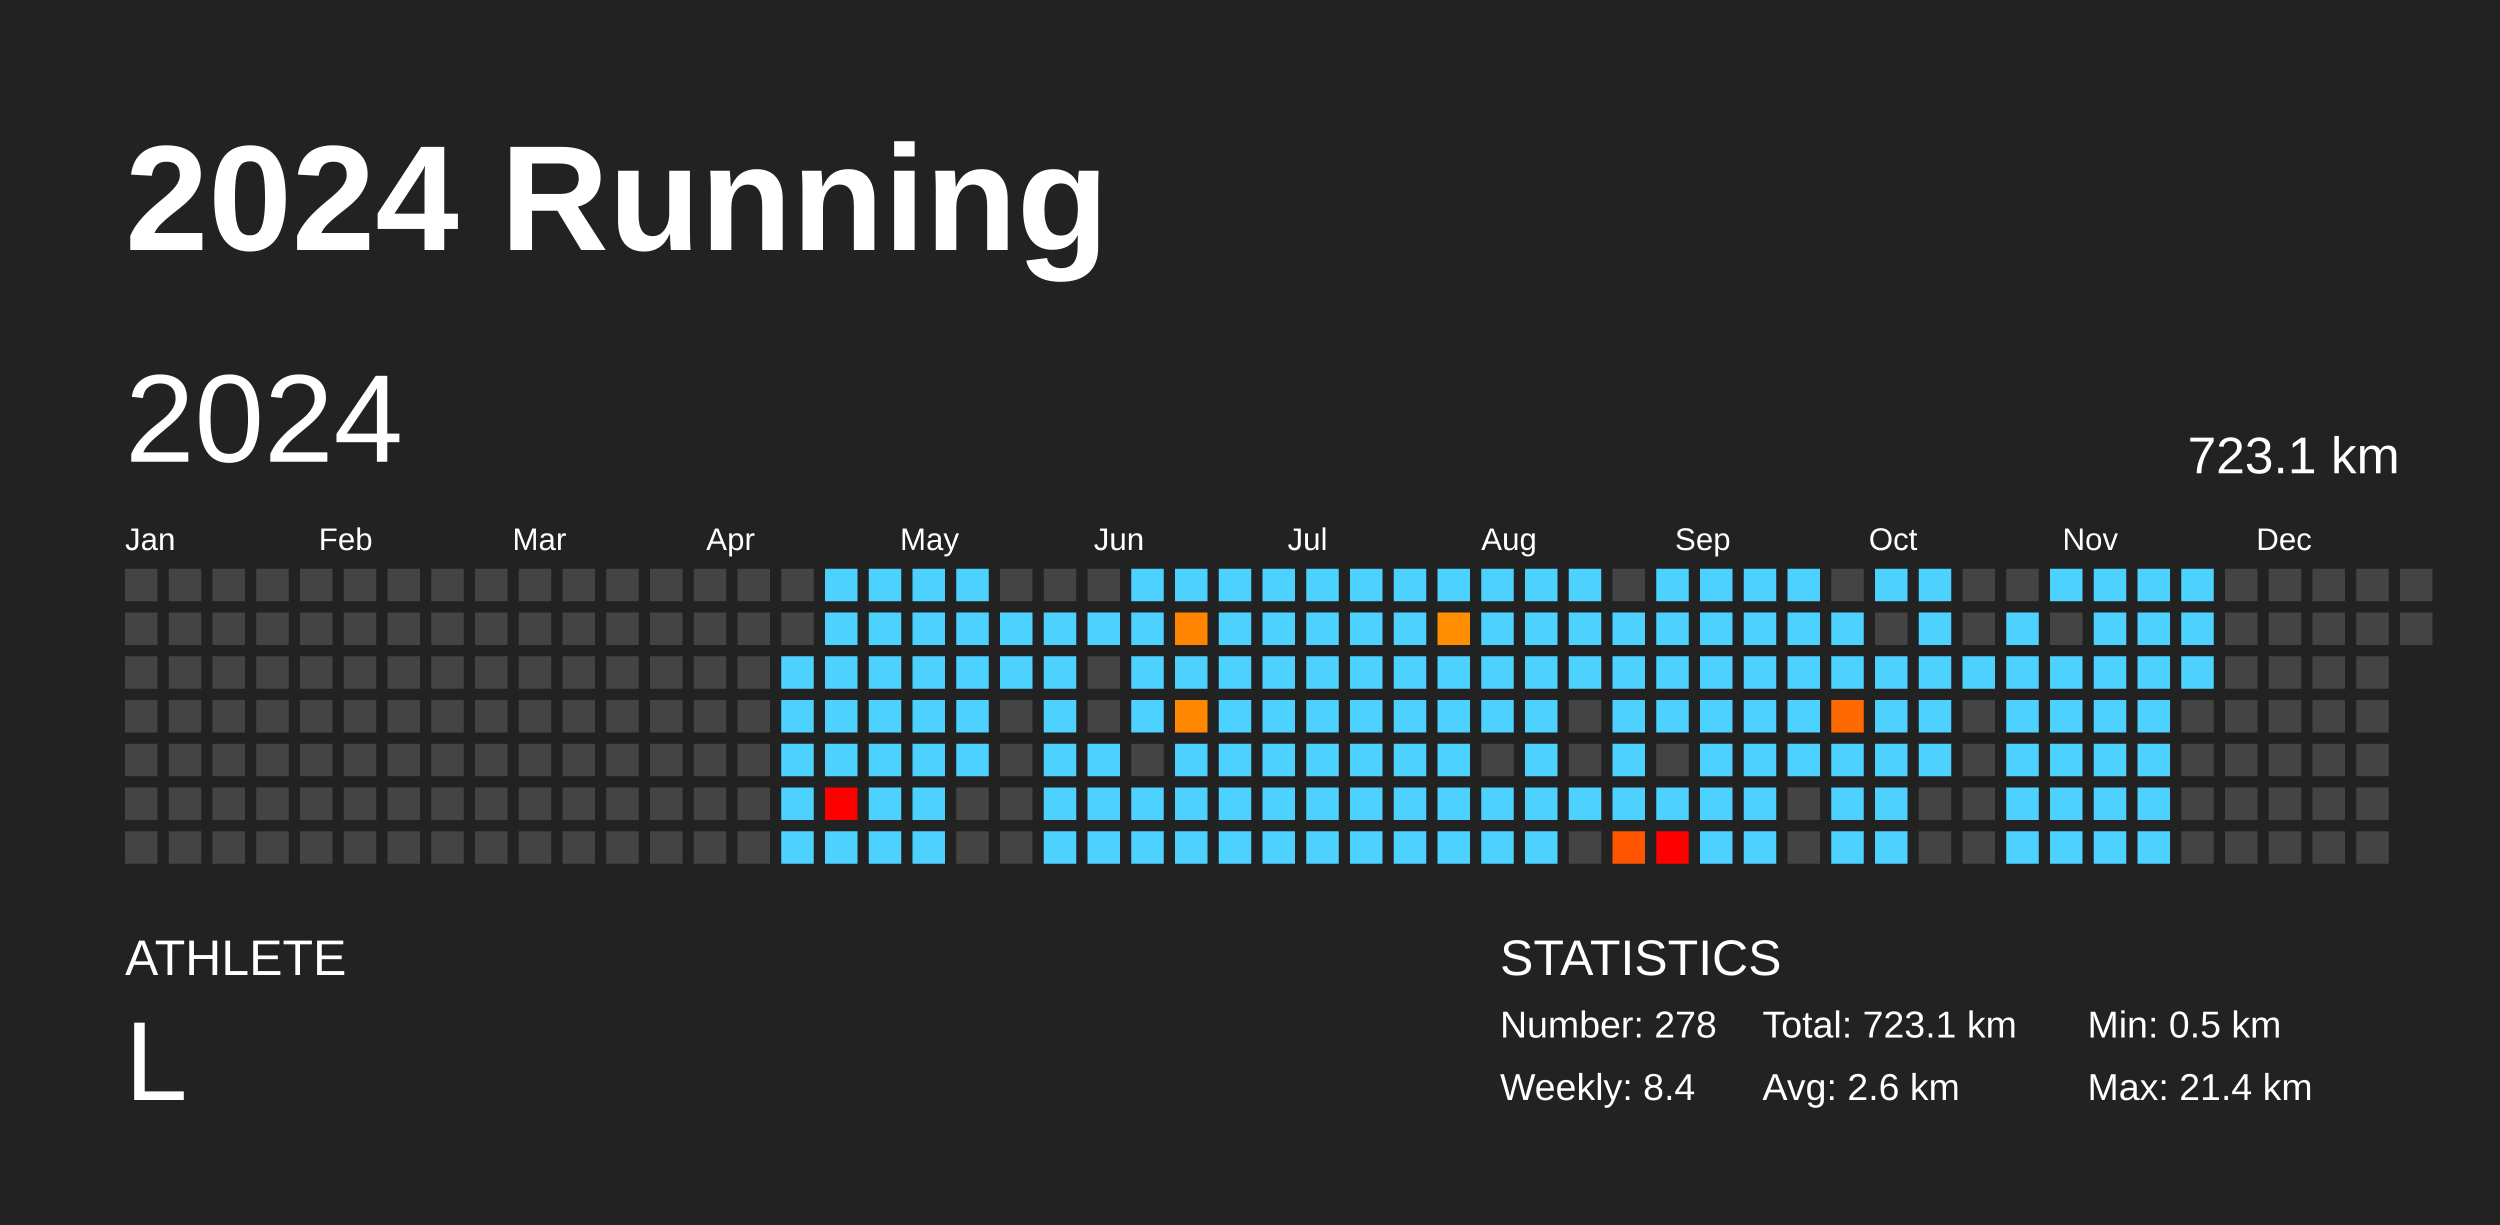
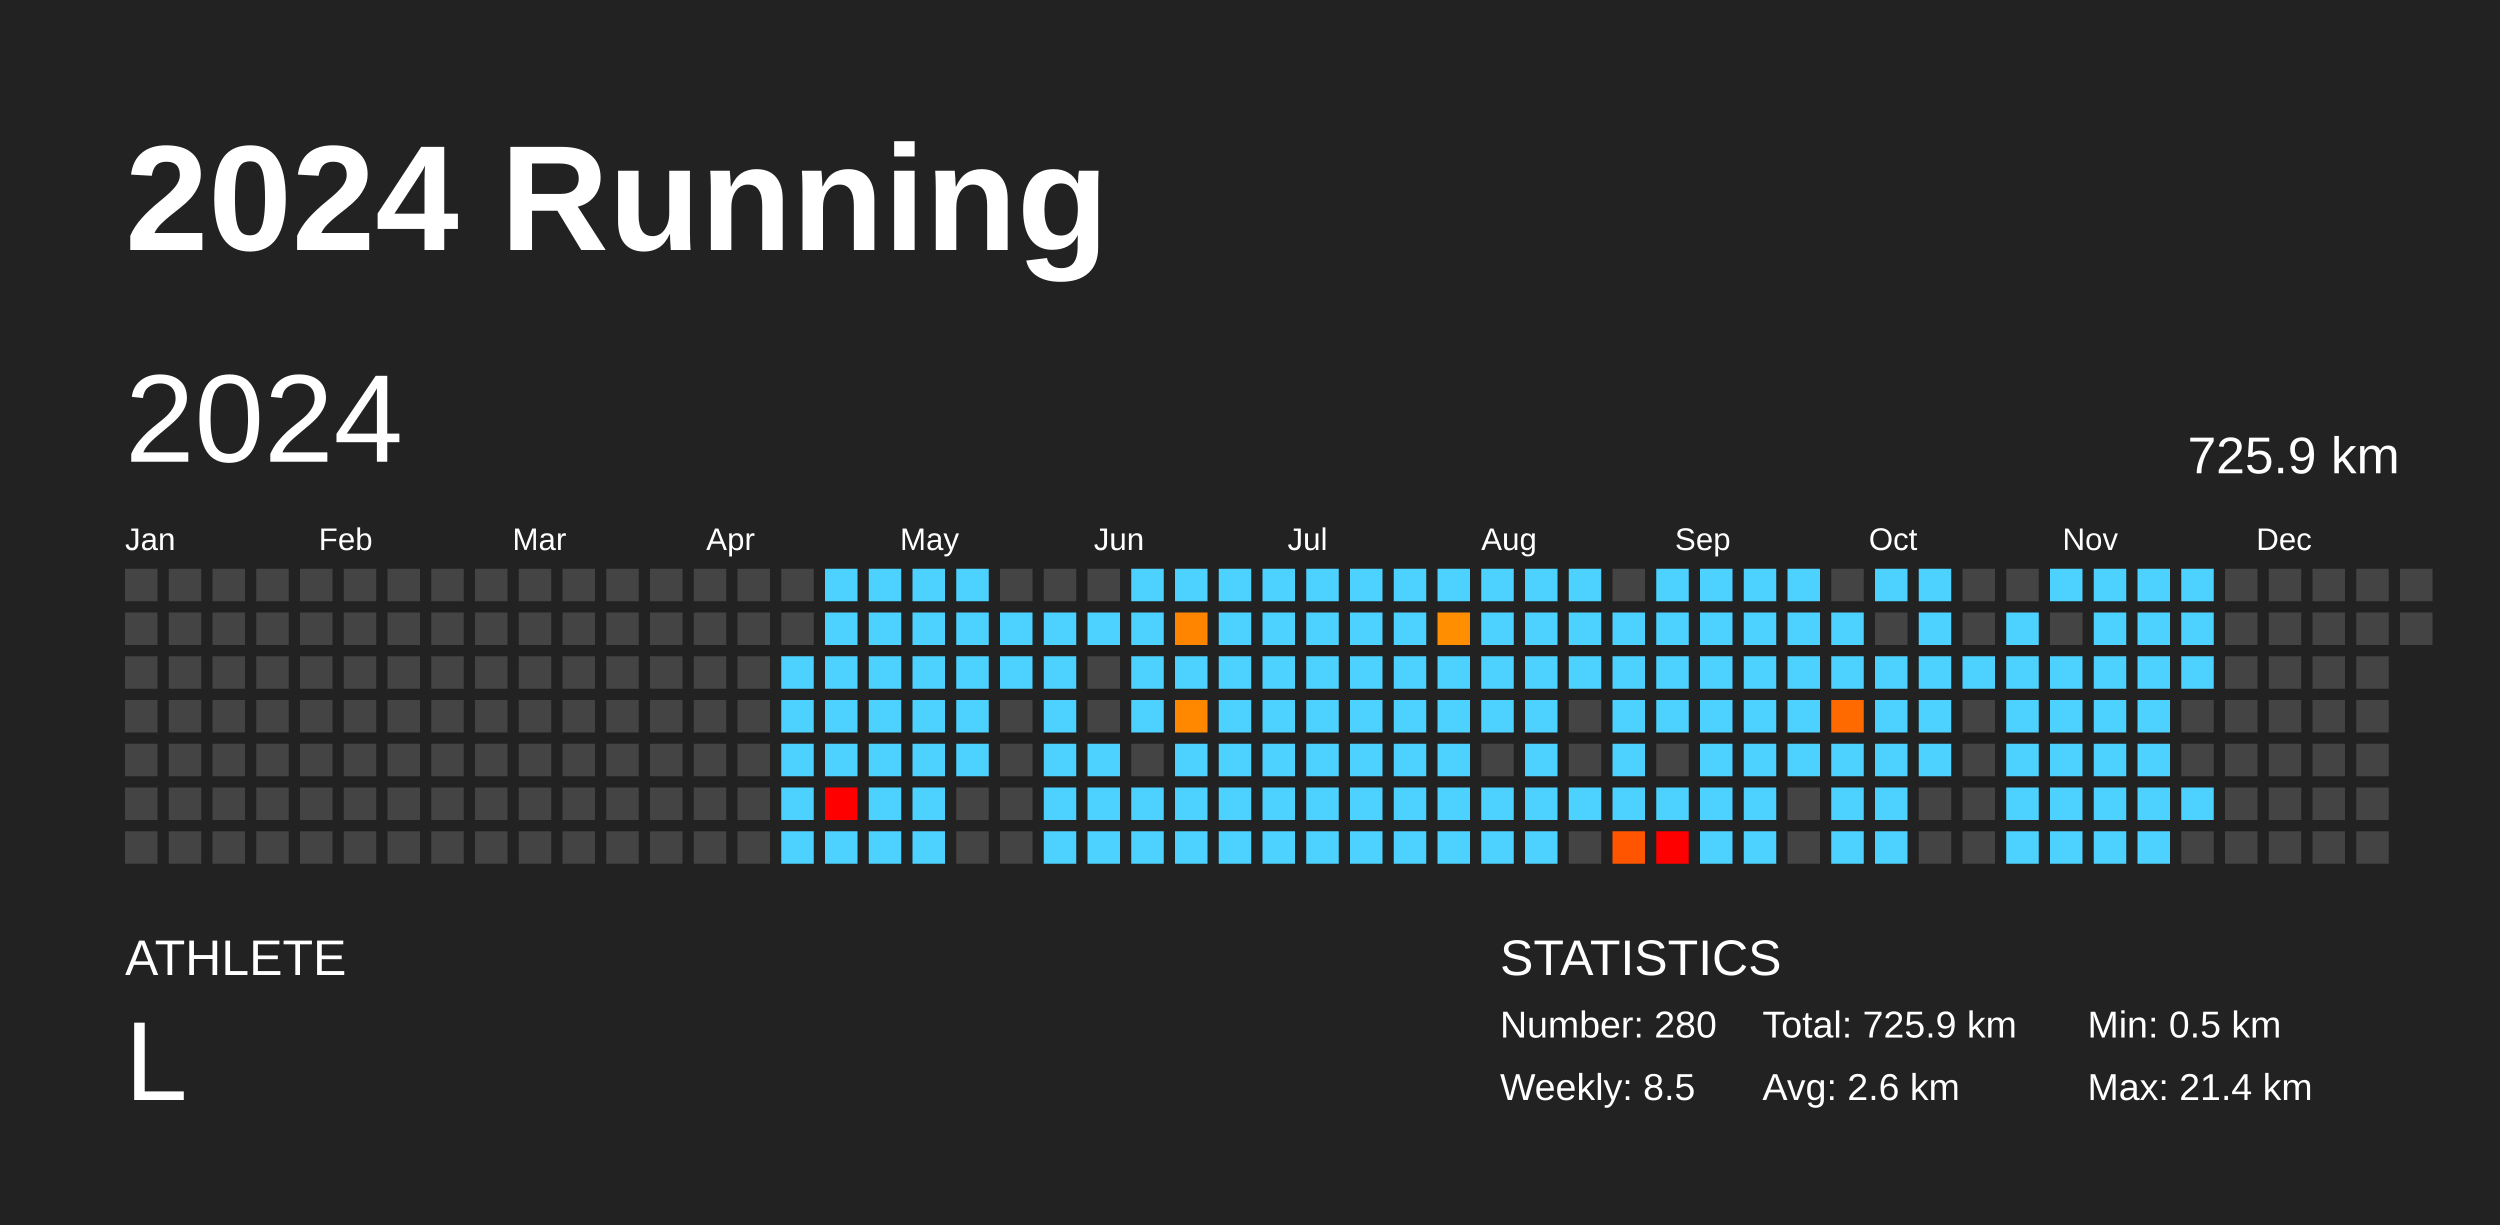
<svg xmlns="http://www.w3.org/2000/svg" baseProfile="full" height="98mm" version="1.1" viewBox="0,0,200,98" width="200mm">
  <defs />
  <rect fill="#222222" height="98" width="200" x="0" y="0" />
  <text fill="#FFFFFF" style="font-size:12px; font-family:Arial; font-weight:bold;" x="10" y="20">2024 Running</text>
  <text fill="#FFFFFF" style="font-size:4px; font-family:Arial" x="10" y="78">ATHLETE</text>
  <text fill="#FFFFFF" style="font-size:9px; font-family:Arial" x="10" y="88">L</text>
  <text fill="#FFFFFF" style="font-size:4px; font-family:Arial" x="120" y="78">STATISTICS</text>
-   <text fill="#FFFFFF" style="font-size:3px; font-family:Arial" x="120" y="83">Number: 278</text>
-   <text fill="#FFFFFF" style="font-size:3px; font-family:Arial" x="120" y="88">Weekly: 8.4</text>
-   <text fill="#FFFFFF" style="font-size:3px; font-family:Arial" x="141" y="83">Total: 723.1 km</text>
+   <text fill="#FFFFFF" style="font-size:3px; font-family:Arial" x="120" y="83">Number: 280</text>
+   <text fill="#FFFFFF" style="font-size:3px; font-family:Arial" x="120" y="88">Weekly: 8.5</text>
+   <text fill="#FFFFFF" style="font-size:3px; font-family:Arial" x="141" y="83">Total: 725.9 km</text>
  <text fill="#FFFFFF" style="font-size:3px; font-family:Arial" x="141" y="88">Avg: 2.6 km</text>
  <text fill="#FFFFFF" style="font-size:3px; font-family:Arial" x="167" y="83">Min: 0.5 km</text>
  <text fill="#FFFFFF" style="font-size:3px; font-family:Arial" x="167" y="88">Max: 21.4 km</text>
  <text dominant-baseline="hanging" fill="#FFFFFF" style="font-size:10.0px; font-family:Arial;" x="10" y="30">2024</text>
-   <text dominant-baseline="hanging" fill="#FFFFFF" style="font-size:4.125px; font-family:Arial;" x="175" y="35">723.1 km</text>
+   <text dominant-baseline="hanging" fill="#FFFFFF" style="font-size:4.125px; font-family:Arial;" x="175" y="35">725.9 km</text>
  <text fill="#FFFFFF" style="font-size:2.5px; font-family:Arial" x="10.0" y="44">Jan</text>
  <text fill="#FFFFFF" style="font-size:2.5px; font-family:Arial" x="25.5" y="44">Feb</text>
  <text fill="#FFFFFF" style="font-size:2.5px; font-family:Arial" x="41.0" y="44">Mar</text>
  <text fill="#FFFFFF" style="font-size:2.5px; font-family:Arial" x="56.5" y="44">Apr</text>
  <text fill="#FFFFFF" style="font-size:2.5px; font-family:Arial" x="72.0" y="44">May</text>
  <text fill="#FFFFFF" style="font-size:2.5px; font-family:Arial" x="87.5" y="44">Jun</text>
  <text fill="#FFFFFF" style="font-size:2.5px; font-family:Arial" x="103.0" y="44">Jul</text>
  <text fill="#FFFFFF" style="font-size:2.5px; font-family:Arial" x="118.5" y="44">Aug</text>
  <text fill="#FFFFFF" style="font-size:2.5px; font-family:Arial" x="134.0" y="44">Sep</text>
  <text fill="#FFFFFF" style="font-size:2.5px; font-family:Arial" x="149.5" y="44">Oct</text>
  <text fill="#FFFFFF" style="font-size:2.5px; font-family:Arial" x="165.0" y="44">Nov</text>
  <text fill="#FFFFFF" style="font-size:2.5px; font-family:Arial" x="180.5" y="44">Dec</text>
  <rect fill="#444444" height="2.6" width="2.6" x="10.0" y="45.5" />
  <rect fill="#444444" height="2.6" width="2.6" x="10.0" y="49.0" />
  <rect fill="#444444" height="2.6" width="2.6" x="10.0" y="52.5" />
  <rect fill="#444444" height="2.6" width="2.6" x="10.0" y="56.0" />
  <rect fill="#444444" height="2.6" width="2.6" x="10.0" y="59.5" />
  <rect fill="#444444" height="2.6" width="2.6" x="10.0" y="63.0" />
  <rect fill="#444444" height="2.6" width="2.6" x="10.0" y="66.5" />
  <rect fill="#444444" height="2.6" width="2.6" x="13.5" y="45.5" />
  <rect fill="#444444" height="2.6" width="2.6" x="13.5" y="49.0" />
  <rect fill="#444444" height="2.6" width="2.6" x="13.5" y="52.5" />
  <rect fill="#444444" height="2.6" width="2.6" x="13.5" y="56.0" />
  <rect fill="#444444" height="2.6" width="2.6" x="13.5" y="59.5" />
  <rect fill="#444444" height="2.6" width="2.6" x="13.5" y="63.0" />
  <rect fill="#444444" height="2.6" width="2.6" x="13.5" y="66.5" />
  <rect fill="#444444" height="2.6" width="2.6" x="17.0" y="45.5" />
  <rect fill="#444444" height="2.6" width="2.6" x="17.0" y="49.0" />
  <rect fill="#444444" height="2.6" width="2.6" x="17.0" y="52.5" />
  <rect fill="#444444" height="2.6" width="2.6" x="17.0" y="56.0" />
  <rect fill="#444444" height="2.6" width="2.6" x="17.0" y="59.5" />
  <rect fill="#444444" height="2.6" width="2.6" x="17.0" y="63.0" />
  <rect fill="#444444" height="2.6" width="2.6" x="17.0" y="66.5" />
  <rect fill="#444444" height="2.6" width="2.6" x="20.5" y="45.5" />
  <rect fill="#444444" height="2.6" width="2.6" x="20.5" y="49.0" />
  <rect fill="#444444" height="2.6" width="2.6" x="20.5" y="52.5" />
  <rect fill="#444444" height="2.6" width="2.6" x="20.5" y="56.0" />
  <rect fill="#444444" height="2.6" width="2.6" x="20.5" y="59.5" />
  <rect fill="#444444" height="2.6" width="2.6" x="20.5" y="63.0" />
  <rect fill="#444444" height="2.6" width="2.6" x="20.5" y="66.5" />
  <rect fill="#444444" height="2.6" width="2.6" x="24.0" y="45.5" />
  <rect fill="#444444" height="2.6" width="2.6" x="24.0" y="49.0" />
  <rect fill="#444444" height="2.6" width="2.6" x="24.0" y="52.5" />
  <rect fill="#444444" height="2.6" width="2.6" x="24.0" y="56.0" />
  <rect fill="#444444" height="2.6" width="2.6" x="24.0" y="59.5" />
  <rect fill="#444444" height="2.6" width="2.6" x="24.0" y="63.0" />
  <rect fill="#444444" height="2.6" width="2.6" x="24.0" y="66.5" />
  <rect fill="#444444" height="2.6" width="2.6" x="27.5" y="45.5" />
  <rect fill="#444444" height="2.6" width="2.6" x="27.5" y="49.0" />
  <rect fill="#444444" height="2.6" width="2.6" x="27.5" y="52.5" />
  <rect fill="#444444" height="2.6" width="2.6" x="27.5" y="56.0" />
  <rect fill="#444444" height="2.6" width="2.6" x="27.5" y="59.5" />
  <rect fill="#444444" height="2.6" width="2.6" x="27.5" y="63.0" />
  <rect fill="#444444" height="2.6" width="2.6" x="27.5" y="66.5" />
  <rect fill="#444444" height="2.6" width="2.6" x="31.0" y="45.5" />
  <rect fill="#444444" height="2.6" width="2.6" x="31.0" y="49.0" />
  <rect fill="#444444" height="2.6" width="2.6" x="31.0" y="52.5" />
  <rect fill="#444444" height="2.6" width="2.6" x="31.0" y="56.0" />
  <rect fill="#444444" height="2.6" width="2.6" x="31.0" y="59.5" />
  <rect fill="#444444" height="2.6" width="2.6" x="31.0" y="63.0" />
  <rect fill="#444444" height="2.6" width="2.6" x="31.0" y="66.5" />
  <rect fill="#444444" height="2.6" width="2.6" x="34.5" y="45.5" />
  <rect fill="#444444" height="2.6" width="2.6" x="34.5" y="49.0" />
  <rect fill="#444444" height="2.6" width="2.6" x="34.5" y="52.5" />
  <rect fill="#444444" height="2.6" width="2.6" x="34.5" y="56.0" />
  <rect fill="#444444" height="2.6" width="2.6" x="34.5" y="59.5" />
  <rect fill="#444444" height="2.6" width="2.6" x="34.5" y="63.0" />
  <rect fill="#444444" height="2.6" width="2.6" x="34.5" y="66.5" />
  <rect fill="#444444" height="2.6" width="2.6" x="38.0" y="45.5" />
  <rect fill="#444444" height="2.6" width="2.6" x="38.0" y="49.0" />
  <rect fill="#444444" height="2.6" width="2.6" x="38.0" y="52.5" />
  <rect fill="#444444" height="2.6" width="2.6" x="38.0" y="56.0" />
  <rect fill="#444444" height="2.6" width="2.6" x="38.0" y="59.5" />
  <rect fill="#444444" height="2.6" width="2.6" x="38.0" y="63.0" />
  <rect fill="#444444" height="2.6" width="2.6" x="38.0" y="66.5" />
  <rect fill="#444444" height="2.6" width="2.6" x="41.5" y="45.5" />
  <rect fill="#444444" height="2.6" width="2.6" x="41.5" y="49.0" />
  <rect fill="#444444" height="2.6" width="2.6" x="41.5" y="52.5" />
  <rect fill="#444444" height="2.6" width="2.6" x="41.5" y="56.0" />
  <rect fill="#444444" height="2.6" width="2.6" x="41.5" y="59.5" />
  <rect fill="#444444" height="2.6" width="2.6" x="41.5" y="63.0" />
  <rect fill="#444444" height="2.6" width="2.6" x="41.5" y="66.5" />
  <rect fill="#444444" height="2.6" width="2.6" x="45.0" y="45.5" />
  <rect fill="#444444" height="2.6" width="2.6" x="45.0" y="49.0" />
  <rect fill="#444444" height="2.6" width="2.6" x="45.0" y="52.5" />
  <rect fill="#444444" height="2.6" width="2.6" x="45.0" y="56.0" />
  <rect fill="#444444" height="2.6" width="2.6" x="45.0" y="59.5" />
  <rect fill="#444444" height="2.6" width="2.6" x="45.0" y="63.0" />
  <rect fill="#444444" height="2.6" width="2.6" x="45.0" y="66.5" />
  <rect fill="#444444" height="2.6" width="2.6" x="48.5" y="45.5" />
  <rect fill="#444444" height="2.6" width="2.6" x="48.5" y="49.0" />
  <rect fill="#444444" height="2.6" width="2.6" x="48.5" y="52.5" />
  <rect fill="#444444" height="2.6" width="2.6" x="48.5" y="56.0" />
  <rect fill="#444444" height="2.6" width="2.6" x="48.5" y="59.5" />
  <rect fill="#444444" height="2.6" width="2.6" x="48.5" y="63.0" />
  <rect fill="#444444" height="2.6" width="2.6" x="48.5" y="66.5" />
  <rect fill="#444444" height="2.6" width="2.6" x="52.0" y="45.5" />
  <rect fill="#444444" height="2.6" width="2.6" x="52.0" y="49.0" />
  <rect fill="#444444" height="2.6" width="2.6" x="52.0" y="52.5" />
  <rect fill="#444444" height="2.6" width="2.6" x="52.0" y="56.0" />
  <rect fill="#444444" height="2.6" width="2.6" x="52.0" y="59.5" />
  <rect fill="#444444" height="2.6" width="2.6" x="52.0" y="63.0" />
  <rect fill="#444444" height="2.6" width="2.6" x="52.0" y="66.5" />
  <rect fill="#444444" height="2.6" width="2.6" x="55.5" y="45.5" />
  <rect fill="#444444" height="2.6" width="2.6" x="55.5" y="49.0" />
  <rect fill="#444444" height="2.6" width="2.6" x="55.5" y="52.5" />
  <rect fill="#444444" height="2.6" width="2.6" x="55.5" y="56.0" />
  <rect fill="#444444" height="2.6" width="2.6" x="55.5" y="59.5" />
  <rect fill="#444444" height="2.6" width="2.6" x="55.5" y="63.0" />
  <rect fill="#444444" height="2.6" width="2.6" x="55.5" y="66.5" />
  <rect fill="#444444" height="2.6" width="2.6" x="59.0" y="45.5" />
  <rect fill="#444444" height="2.6" width="2.6" x="59.0" y="49.0" />
  <rect fill="#444444" height="2.6" width="2.6" x="59.0" y="52.5" />
  <rect fill="#444444" height="2.6" width="2.6" x="59.0" y="56.0" />
  <rect fill="#444444" height="2.6" width="2.6" x="59.0" y="59.5" />
  <rect fill="#444444" height="2.6" width="2.6" x="59.0" y="63.0" />
  <rect fill="#444444" height="2.6" width="2.6" x="59.0" y="66.5" />
  <rect fill="#444444" height="2.6" width="2.6" x="62.5" y="45.5" />
  <rect fill="#444444" height="2.6" width="2.6" x="62.5" y="49.0" />
  <rect fill="#4dd2ff" height="2.6" width="2.6" x="62.5" y="52.5" />
  <rect fill="#4dd2ff" height="2.6" width="2.6" x="62.5" y="56.0" />
  <rect fill="#4dd2ff" height="2.6" width="2.6" x="62.5" y="59.5" />
  <rect fill="#4dd2ff" height="2.6" width="2.6" x="62.5" y="63.0" />
  <rect fill="#4dd2ff" height="2.6" width="2.6" x="62.5" y="66.5" />
  <rect fill="#4dd2ff" height="2.6" width="2.6" x="66.0" y="45.5" />
  <rect fill="#4dd2ff" height="2.6" width="2.6" x="66.0" y="49.0" />
  <rect fill="#4dd2ff" height="2.6" width="2.6" x="66.0" y="52.5" />
  <rect fill="#4dd2ff" height="2.6" width="2.6" x="66.0" y="56.0" />
  <rect fill="#4dd2ff" height="2.6" width="2.6" x="66.0" y="59.5" />
  <rect fill="red" height="2.6" width="2.6" x="66.0" y="63.0" />
  <rect fill="#4dd2ff" height="2.6" width="2.6" x="66.0" y="66.5" />
  <rect fill="#4dd2ff" height="2.6" width="2.6" x="69.5" y="45.5" />
  <rect fill="#4dd2ff" height="2.6" width="2.6" x="69.5" y="49.0" />
  <rect fill="#4dd2ff" height="2.6" width="2.6" x="69.5" y="52.5" />
  <rect fill="#4dd2ff" height="2.6" width="2.6" x="69.5" y="56.0" />
  <rect fill="#4dd2ff" height="2.6" width="2.6" x="69.5" y="59.5" />
  <rect fill="#4dd2ff" height="2.6" width="2.6" x="69.5" y="63.0" />
  <rect fill="#4dd2ff" height="2.6" width="2.6" x="69.5" y="66.5" />
  <rect fill="#4dd2ff" height="2.6" width="2.6" x="73.0" y="45.5" />
  <rect fill="#4dd2ff" height="2.6" width="2.6" x="73.0" y="49.0" />
  <rect fill="#4dd2ff" height="2.6" width="2.6" x="73.0" y="52.5" />
  <rect fill="#4dd2ff" height="2.6" width="2.6" x="73.0" y="56.0" />
  <rect fill="#4dd2ff" height="2.6" width="2.6" x="73.0" y="59.5" />
  <rect fill="#4dd2ff" height="2.6" width="2.6" x="73.0" y="63.0" />
  <rect fill="#4dd2ff" height="2.6" width="2.6" x="73.0" y="66.5" />
  <rect fill="#4dd2ff" height="2.6" width="2.6" x="76.5" y="45.5" />
  <rect fill="#4dd2ff" height="2.6" width="2.6" x="76.5" y="49.0" />
  <rect fill="#4dd2ff" height="2.6" width="2.6" x="76.5" y="52.5" />
  <rect fill="#4dd2ff" height="2.6" width="2.6" x="76.5" y="56.0" />
  <rect fill="#4dd2ff" height="2.6" width="2.6" x="76.5" y="59.5" />
  <rect fill="#444444" height="2.6" width="2.6" x="76.5" y="63.0" />
  <rect fill="#444444" height="2.6" width="2.6" x="76.5" y="66.5" />
  <rect fill="#444444" height="2.6" width="2.6" x="80.0" y="45.5" />
  <rect fill="#4dd2ff" height="2.6" width="2.6" x="80.0" y="49.0" />
  <rect fill="#4dd2ff" height="2.6" width="2.6" x="80.0" y="52.5" />
  <rect fill="#444444" height="2.6" width="2.6" x="80.0" y="56.0" />
  <rect fill="#444444" height="2.6" width="2.6" x="80.0" y="59.5" />
  <rect fill="#444444" height="2.6" width="2.6" x="80.0" y="63.0" />
  <rect fill="#444444" height="2.6" width="2.6" x="80.0" y="66.5" />
  <rect fill="#444444" height="2.6" width="2.6" x="83.5" y="45.5" />
  <rect fill="#4dd2ff" height="2.6" width="2.6" x="83.5" y="49.0" />
  <rect fill="#4dd2ff" height="2.6" width="2.6" x="83.5" y="52.5" />
  <rect fill="#4dd2ff" height="2.6" width="2.6" x="83.5" y="56.0" />
  <rect fill="#4dd2ff" height="2.6" width="2.6" x="83.5" y="59.5" />
  <rect fill="#4dd2ff" height="2.6" width="2.6" x="83.5" y="63.0" />
  <rect fill="#4dd2ff" height="2.6" width="2.6" x="83.5" y="66.5" />
  <rect fill="#444444" height="2.6" width="2.6" x="87.0" y="45.5" />
  <rect fill="#4dd2ff" height="2.6" width="2.6" x="87.0" y="49.0" />
  <rect fill="#444444" height="2.6" width="2.6" x="87.0" y="52.5" />
  <rect fill="#444444" height="2.6" width="2.6" x="87.0" y="56.0" />
  <rect fill="#4dd2ff" height="2.6" width="2.6" x="87.0" y="59.5" />
  <rect fill="#4dd2ff" height="2.6" width="2.6" x="87.0" y="63.0" />
  <rect fill="#4dd2ff" height="2.6" width="2.6" x="87.0" y="66.5" />
  <rect fill="#4dd2ff" height="2.6" width="2.6" x="90.5" y="45.5" />
  <rect fill="#4dd2ff" height="2.6" width="2.6" x="90.5" y="49.0" />
  <rect fill="#4dd2ff" height="2.6" width="2.6" x="90.5" y="52.5" />
  <rect fill="#4dd2ff" height="2.6" width="2.6" x="90.5" y="56.0" />
  <rect fill="#444444" height="2.6" width="2.6" x="90.5" y="59.5" />
  <rect fill="#4dd2ff" height="2.6" width="2.6" x="90.5" y="63.0" />
  <rect fill="#4dd2ff" height="2.6" width="2.6" x="90.5" y="66.5" />
  <rect fill="#4dd2ff" height="2.6" width="2.6" x="94.0" y="45.5" />
  <rect fill="#ff8500" height="2.6" width="2.6" x="94.0" y="49.0" />
  <rect fill="#4dd2ff" height="2.6" width="2.6" x="94.0" y="52.5" />
  <rect fill="#ff8800" height="2.6" width="2.6" x="94.0" y="56.0" />
  <rect fill="#4dd2ff" height="2.6" width="2.6" x="94.0" y="59.5" />
  <rect fill="#4dd2ff" height="2.6" width="2.6" x="94.0" y="63.0" />
  <rect fill="#4dd2ff" height="2.6" width="2.6" x="94.0" y="66.5" />
  <rect fill="#4dd2ff" height="2.6" width="2.6" x="97.5" y="45.5" />
  <rect fill="#4dd2ff" height="2.6" width="2.6" x="97.5" y="49.0" />
  <rect fill="#4dd2ff" height="2.6" width="2.6" x="97.5" y="52.5" />
  <rect fill="#4dd2ff" height="2.6" width="2.6" x="97.5" y="56.0" />
  <rect fill="#4dd2ff" height="2.6" width="2.6" x="97.5" y="59.5" />
  <rect fill="#4dd2ff" height="2.6" width="2.6" x="97.5" y="63.0" />
  <rect fill="#4dd2ff" height="2.6" width="2.6" x="97.5" y="66.5" />
  <rect fill="#4dd2ff" height="2.6" width="2.6" x="101.0" y="45.5" />
  <rect fill="#4dd2ff" height="2.6" width="2.6" x="101.0" y="49.0" />
  <rect fill="#4dd2ff" height="2.6" width="2.6" x="101.0" y="52.5" />
  <rect fill="#4dd2ff" height="2.6" width="2.6" x="101.0" y="56.0" />
  <rect fill="#4dd2ff" height="2.6" width="2.6" x="101.0" y="59.5" />
  <rect fill="#4dd2ff" height="2.6" width="2.6" x="101.0" y="63.0" />
  <rect fill="#4dd2ff" height="2.6" width="2.6" x="101.0" y="66.5" />
  <rect fill="#4dd2ff" height="2.6" width="2.6" x="104.5" y="45.5" />
  <rect fill="#4dd2ff" height="2.6" width="2.6" x="104.5" y="49.0" />
  <rect fill="#4dd2ff" height="2.6" width="2.6" x="104.5" y="52.5" />
  <rect fill="#4dd2ff" height="2.6" width="2.6" x="104.5" y="56.0" />
  <rect fill="#4dd2ff" height="2.6" width="2.6" x="104.5" y="59.5" />
  <rect fill="#4dd2ff" height="2.6" width="2.6" x="104.5" y="63.0" />
  <rect fill="#4dd2ff" height="2.6" width="2.6" x="104.5" y="66.5" />
  <rect fill="#4dd2ff" height="2.6" width="2.6" x="108.0" y="45.5" />
  <rect fill="#4dd2ff" height="2.6" width="2.6" x="108.0" y="49.0" />
  <rect fill="#4dd2ff" height="2.6" width="2.6" x="108.0" y="52.5" />
  <rect fill="#4dd2ff" height="2.6" width="2.6" x="108.0" y="56.0" />
  <rect fill="#4dd2ff" height="2.6" width="2.6" x="108.0" y="59.5" />
  <rect fill="#4dd2ff" height="2.6" width="2.6" x="108.0" y="63.0" />
  <rect fill="#4dd2ff" height="2.6" width="2.6" x="108.0" y="66.5" />
  <rect fill="#4dd2ff" height="2.6" width="2.6" x="111.5" y="45.5" />
  <rect fill="#4dd2ff" height="2.6" width="2.6" x="111.5" y="49.0" />
  <rect fill="#4dd2ff" height="2.6" width="2.6" x="111.5" y="52.5" />
  <rect fill="#4dd2ff" height="2.6" width="2.6" x="111.5" y="56.0" />
  <rect fill="#4dd2ff" height="2.6" width="2.6" x="111.5" y="59.5" />
  <rect fill="#4dd2ff" height="2.6" width="2.6" x="111.5" y="63.0" />
  <rect fill="#4dd2ff" height="2.6" width="2.6" x="111.5" y="66.5" />
  <rect fill="#4dd2ff" height="2.6" width="2.6" x="115.0" y="45.5" />
  <rect fill="#ff8f00" height="2.6" width="2.6" x="115.0" y="49.0" />
  <rect fill="#4dd2ff" height="2.6" width="2.6" x="115.0" y="52.5" />
  <rect fill="#4dd2ff" height="2.6" width="2.6" x="115.0" y="56.0" />
  <rect fill="#4dd2ff" height="2.6" width="2.6" x="115.0" y="59.5" />
  <rect fill="#4dd2ff" height="2.6" width="2.6" x="115.0" y="63.0" />
  <rect fill="#4dd2ff" height="2.6" width="2.6" x="115.0" y="66.5" />
  <rect fill="#4dd2ff" height="2.6" width="2.6" x="118.5" y="45.5" />
  <rect fill="#4dd2ff" height="2.6" width="2.6" x="118.5" y="49.0" />
  <rect fill="#4dd2ff" height="2.6" width="2.6" x="118.5" y="52.5" />
  <rect fill="#4dd2ff" height="2.6" width="2.6" x="118.5" y="56.0" />
  <rect fill="#444444" height="2.6" width="2.6" x="118.5" y="59.5" />
  <rect fill="#4dd2ff" height="2.6" width="2.6" x="118.5" y="63.0" />
  <rect fill="#4dd2ff" height="2.6" width="2.6" x="118.5" y="66.5" />
  <rect fill="#4dd2ff" height="2.6" width="2.6" x="122.0" y="45.5" />
  <rect fill="#4dd2ff" height="2.6" width="2.6" x="122.0" y="49.0" />
  <rect fill="#4dd2ff" height="2.6" width="2.6" x="122.0" y="52.5" />
  <rect fill="#4dd2ff" height="2.6" width="2.6" x="122.0" y="56.0" />
  <rect fill="#4dd2ff" height="2.6" width="2.6" x="122.0" y="59.5" />
  <rect fill="#4dd2ff" height="2.6" width="2.6" x="122.0" y="63.0" />
  <rect fill="#4dd2ff" height="2.6" width="2.6" x="122.0" y="66.5" />
  <rect fill="#4dd2ff" height="2.6" width="2.6" x="125.5" y="45.5" />
  <rect fill="#4dd2ff" height="2.6" width="2.6" x="125.5" y="49.0" />
  <rect fill="#4dd2ff" height="2.6" width="2.6" x="125.5" y="52.5" />
  <rect fill="#444444" height="2.6" width="2.6" x="125.5" y="56.0" />
  <rect fill="#444444" height="2.6" width="2.6" x="125.5" y="59.5" />
  <rect fill="#4dd2ff" height="2.6" width="2.6" x="125.5" y="63.0" />
  <rect fill="#444444" height="2.6" width="2.6" x="125.5" y="66.5" />
  <rect fill="#444444" height="2.6" width="2.6" x="129.0" y="45.5" />
  <rect fill="#4dd2ff" height="2.6" width="2.6" x="129.0" y="49.0" />
  <rect fill="#4dd2ff" height="2.6" width="2.6" x="129.0" y="52.5" />
  <rect fill="#4dd2ff" height="2.6" width="2.6" x="129.0" y="56.0" />
  <rect fill="#4dd2ff" height="2.6" width="2.6" x="129.0" y="59.5" />
  <rect fill="#4dd2ff" height="2.6" width="2.6" x="129.0" y="63.0" />
  <rect fill="#ff5500" height="2.6" width="2.6" x="129.0" y="66.5" />
  <rect fill="#4dd2ff" height="2.6" width="2.6" x="132.5" y="45.5" />
  <rect fill="#4dd2ff" height="2.6" width="2.6" x="132.5" y="49.0" />
  <rect fill="#4dd2ff" height="2.6" width="2.6" x="132.5" y="52.5" />
  <rect fill="#4dd2ff" height="2.6" width="2.6" x="132.5" y="56.0" />
  <rect fill="#444444" height="2.6" width="2.6" x="132.5" y="59.5" />
  <rect fill="#4dd2ff" height="2.6" width="2.6" x="132.5" y="63.0" />
  <rect fill="red" height="2.6" width="2.6" x="132.5" y="66.5" />
  <rect fill="#4dd2ff" height="2.6" width="2.6" x="136.0" y="45.5" />
  <rect fill="#4dd2ff" height="2.6" width="2.6" x="136.0" y="49.0" />
  <rect fill="#4dd2ff" height="2.6" width="2.6" x="136.0" y="52.5" />
  <rect fill="#4dd2ff" height="2.6" width="2.6" x="136.0" y="56.0" />
  <rect fill="#4dd2ff" height="2.6" width="2.6" x="136.0" y="59.5" />
  <rect fill="#4dd2ff" height="2.6" width="2.6" x="136.0" y="63.0" />
  <rect fill="#4dd2ff" height="2.6" width="2.6" x="136.0" y="66.5" />
  <rect fill="#4dd2ff" height="2.6" width="2.6" x="139.5" y="45.5" />
  <rect fill="#4dd2ff" height="2.6" width="2.6" x="139.5" y="49.0" />
  <rect fill="#4dd2ff" height="2.6" width="2.6" x="139.5" y="52.5" />
  <rect fill="#4dd2ff" height="2.6" width="2.6" x="139.5" y="56.0" />
  <rect fill="#4dd2ff" height="2.6" width="2.6" x="139.5" y="59.5" />
  <rect fill="#4dd2ff" height="2.6" width="2.6" x="139.5" y="63.0" />
  <rect fill="#4dd2ff" height="2.6" width="2.6" x="139.5" y="66.5" />
  <rect fill="#4dd2ff" height="2.6" width="2.6" x="143.0" y="45.5" />
  <rect fill="#4dd2ff" height="2.6" width="2.6" x="143.0" y="49.0" />
  <rect fill="#4dd2ff" height="2.6" width="2.6" x="143.0" y="52.5" />
  <rect fill="#4dd2ff" height="2.6" width="2.6" x="143.0" y="56.0" />
  <rect fill="#4dd2ff" height="2.6" width="2.6" x="143.0" y="59.5" />
  <rect fill="#444444" height="2.6" width="2.6" x="143.0" y="63.0" />
  <rect fill="#444444" height="2.6" width="2.6" x="143.0" y="66.5" />
  <rect fill="#444444" height="2.6" width="2.6" x="146.5" y="45.5" />
  <rect fill="#4dd2ff" height="2.6" width="2.6" x="146.5" y="49.0" />
  <rect fill="#4dd2ff" height="2.6" width="2.6" x="146.5" y="52.5" />
  <rect fill="#ff6a00" height="2.6" width="2.6" x="146.5" y="56.0" />
  <rect fill="#4dd2ff" height="2.6" width="2.6" x="146.5" y="59.5" />
  <rect fill="#4dd2ff" height="2.6" width="2.6" x="146.5" y="63.0" />
  <rect fill="#4dd2ff" height="2.6" width="2.6" x="146.5" y="66.5" />
  <rect fill="#4dd2ff" height="2.6" width="2.6" x="150.0" y="45.5" />
  <rect fill="#444444" height="2.6" width="2.6" x="150.0" y="49.0" />
  <rect fill="#4dd2ff" height="2.6" width="2.6" x="150.0" y="52.5" />
  <rect fill="#4dd2ff" height="2.6" width="2.6" x="150.0" y="56.0" />
  <rect fill="#4dd2ff" height="2.6" width="2.6" x="150.0" y="59.5" />
  <rect fill="#4dd2ff" height="2.6" width="2.6" x="150.0" y="63.0" />
  <rect fill="#4dd2ff" height="2.6" width="2.6" x="150.0" y="66.5" />
  <rect fill="#4dd2ff" height="2.6" width="2.6" x="153.5" y="45.5" />
  <rect fill="#4dd2ff" height="2.6" width="2.6" x="153.5" y="49.0" />
  <rect fill="#4dd2ff" height="2.6" width="2.6" x="153.5" y="52.5" />
  <rect fill="#4dd2ff" height="2.6" width="2.6" x="153.5" y="56.0" />
  <rect fill="#4dd2ff" height="2.6" width="2.6" x="153.5" y="59.5" />
  <rect fill="#444444" height="2.6" width="2.6" x="153.5" y="63.0" />
  <rect fill="#444444" height="2.6" width="2.6" x="153.5" y="66.5" />
  <rect fill="#444444" height="2.6" width="2.6" x="157.0" y="45.5" />
  <rect fill="#444444" height="2.6" width="2.6" x="157.0" y="49.0" />
  <rect fill="#4dd2ff" height="2.6" width="2.6" x="157.0" y="52.5" />
  <rect fill="#444444" height="2.6" width="2.6" x="157.0" y="56.0" />
  <rect fill="#444444" height="2.6" width="2.6" x="157.0" y="59.5" />
  <rect fill="#444444" height="2.6" width="2.6" x="157.0" y="63.0" />
  <rect fill="#444444" height="2.6" width="2.6" x="157.0" y="66.5" />
  <rect fill="#444444" height="2.6" width="2.6" x="160.5" y="45.5" />
  <rect fill="#4dd2ff" height="2.6" width="2.6" x="160.5" y="49.0" />
  <rect fill="#4dd2ff" height="2.6" width="2.6" x="160.5" y="52.5" />
  <rect fill="#4dd2ff" height="2.6" width="2.6" x="160.5" y="56.0" />
  <rect fill="#4dd2ff" height="2.6" width="2.6" x="160.5" y="59.5" />
  <rect fill="#4dd2ff" height="2.6" width="2.6" x="160.5" y="63.0" />
  <rect fill="#4dd2ff" height="2.6" width="2.6" x="160.5" y="66.5" />
  <rect fill="#4dd2ff" height="2.6" width="2.6" x="164.0" y="45.5" />
  <rect fill="#444444" height="2.6" width="2.6" x="164.0" y="49.0" />
  <rect fill="#4dd2ff" height="2.6" width="2.6" x="164.0" y="52.5" />
  <rect fill="#4dd2ff" height="2.6" width="2.6" x="164.0" y="56.0" />
  <rect fill="#4dd2ff" height="2.6" width="2.6" x="164.0" y="59.5" />
  <rect fill="#4dd2ff" height="2.6" width="2.6" x="164.0" y="63.0" />
  <rect fill="#4dd2ff" height="2.6" width="2.6" x="164.0" y="66.5" />
  <rect fill="#4dd2ff" height="2.6" width="2.6" x="167.5" y="45.5" />
  <rect fill="#4dd2ff" height="2.6" width="2.6" x="167.5" y="49.0" />
  <rect fill="#4dd2ff" height="2.6" width="2.6" x="167.5" y="52.5" />
  <rect fill="#4dd2ff" height="2.6" width="2.6" x="167.5" y="56.0" />
  <rect fill="#4dd2ff" height="2.6" width="2.6" x="167.5" y="59.5" />
  <rect fill="#4dd2ff" height="2.6" width="2.6" x="167.5" y="63.0" />
  <rect fill="#4dd2ff" height="2.6" width="2.6" x="167.5" y="66.5" />
  <rect fill="#4dd2ff" height="2.6" width="2.6" x="171.0" y="45.5" />
  <rect fill="#4dd2ff" height="2.6" width="2.6" x="171.0" y="49.0" />
  <rect fill="#4dd2ff" height="2.6" width="2.6" x="171.0" y="52.5" />
  <rect fill="#4dd2ff" height="2.6" width="2.6" x="171.0" y="56.0" />
  <rect fill="#4dd2ff" height="2.6" width="2.6" x="171.0" y="59.5" />
  <rect fill="#4dd2ff" height="2.6" width="2.6" x="171.0" y="63.0" />
  <rect fill="#4dd2ff" height="2.6" width="2.6" x="171.0" y="66.5" />
  <rect fill="#4dd2ff" height="2.6" width="2.6" x="174.5" y="45.5" />
  <rect fill="#4dd2ff" height="2.6" width="2.6" x="174.5" y="49.0" />
  <rect fill="#4dd2ff" height="2.6" width="2.6" x="174.5" y="52.5" />
  <rect fill="#444444" height="2.6" width="2.6" x="174.5" y="56.0" />
  <rect fill="#444444" height="2.6" width="2.6" x="174.5" y="59.5" />
-   <rect fill="#444444" height="2.6" width="2.6" x="174.5" y="63.0" />
+   <rect fill="#4dd2ff" height="2.6" width="2.6" x="174.5" y="63.0" />
  <rect fill="#444444" height="2.6" width="2.6" x="174.5" y="66.5" />
  <rect fill="#444444" height="2.6" width="2.6" x="178.0" y="45.5" />
  <rect fill="#444444" height="2.6" width="2.6" x="178.0" y="49.0" />
  <rect fill="#444444" height="2.6" width="2.6" x="178.0" y="52.5" />
  <rect fill="#444444" height="2.6" width="2.6" x="178.0" y="56.0" />
  <rect fill="#444444" height="2.6" width="2.6" x="178.0" y="59.5" />
  <rect fill="#444444" height="2.6" width="2.6" x="178.0" y="63.0" />
  <rect fill="#444444" height="2.6" width="2.6" x="178.0" y="66.5" />
  <rect fill="#444444" height="2.6" width="2.6" x="181.5" y="45.5" />
  <rect fill="#444444" height="2.6" width="2.6" x="181.5" y="49.0" />
  <rect fill="#444444" height="2.6" width="2.6" x="181.5" y="52.5" />
  <rect fill="#444444" height="2.6" width="2.6" x="181.5" y="56.0" />
  <rect fill="#444444" height="2.6" width="2.6" x="181.5" y="59.5" />
  <rect fill="#444444" height="2.6" width="2.6" x="181.5" y="63.0" />
  <rect fill="#444444" height="2.6" width="2.6" x="181.5" y="66.5" />
  <rect fill="#444444" height="2.6" width="2.6" x="185.0" y="45.5" />
  <rect fill="#444444" height="2.6" width="2.6" x="185.0" y="49.0" />
  <rect fill="#444444" height="2.6" width="2.6" x="185.0" y="52.5" />
  <rect fill="#444444" height="2.6" width="2.6" x="185.0" y="56.0" />
  <rect fill="#444444" height="2.6" width="2.6" x="185.0" y="59.5" />
  <rect fill="#444444" height="2.6" width="2.6" x="185.0" y="63.0" />
  <rect fill="#444444" height="2.6" width="2.6" x="185.0" y="66.5" />
  <rect fill="#444444" height="2.6" width="2.6" x="188.5" y="45.5" />
  <rect fill="#444444" height="2.6" width="2.6" x="188.5" y="49.0" />
  <rect fill="#444444" height="2.6" width="2.6" x="188.5" y="52.5" />
  <rect fill="#444444" height="2.6" width="2.6" x="188.5" y="56.0" />
  <rect fill="#444444" height="2.6" width="2.6" x="188.5" y="59.5" />
  <rect fill="#444444" height="2.6" width="2.6" x="188.5" y="63.0" />
  <rect fill="#444444" height="2.6" width="2.6" x="188.5" y="66.5" />
  <rect fill="#444444" height="2.6" width="2.6" x="192.0" y="45.5" />
  <rect fill="#444444" height="2.6" width="2.6" x="192.0" y="49.0" />
</svg>
